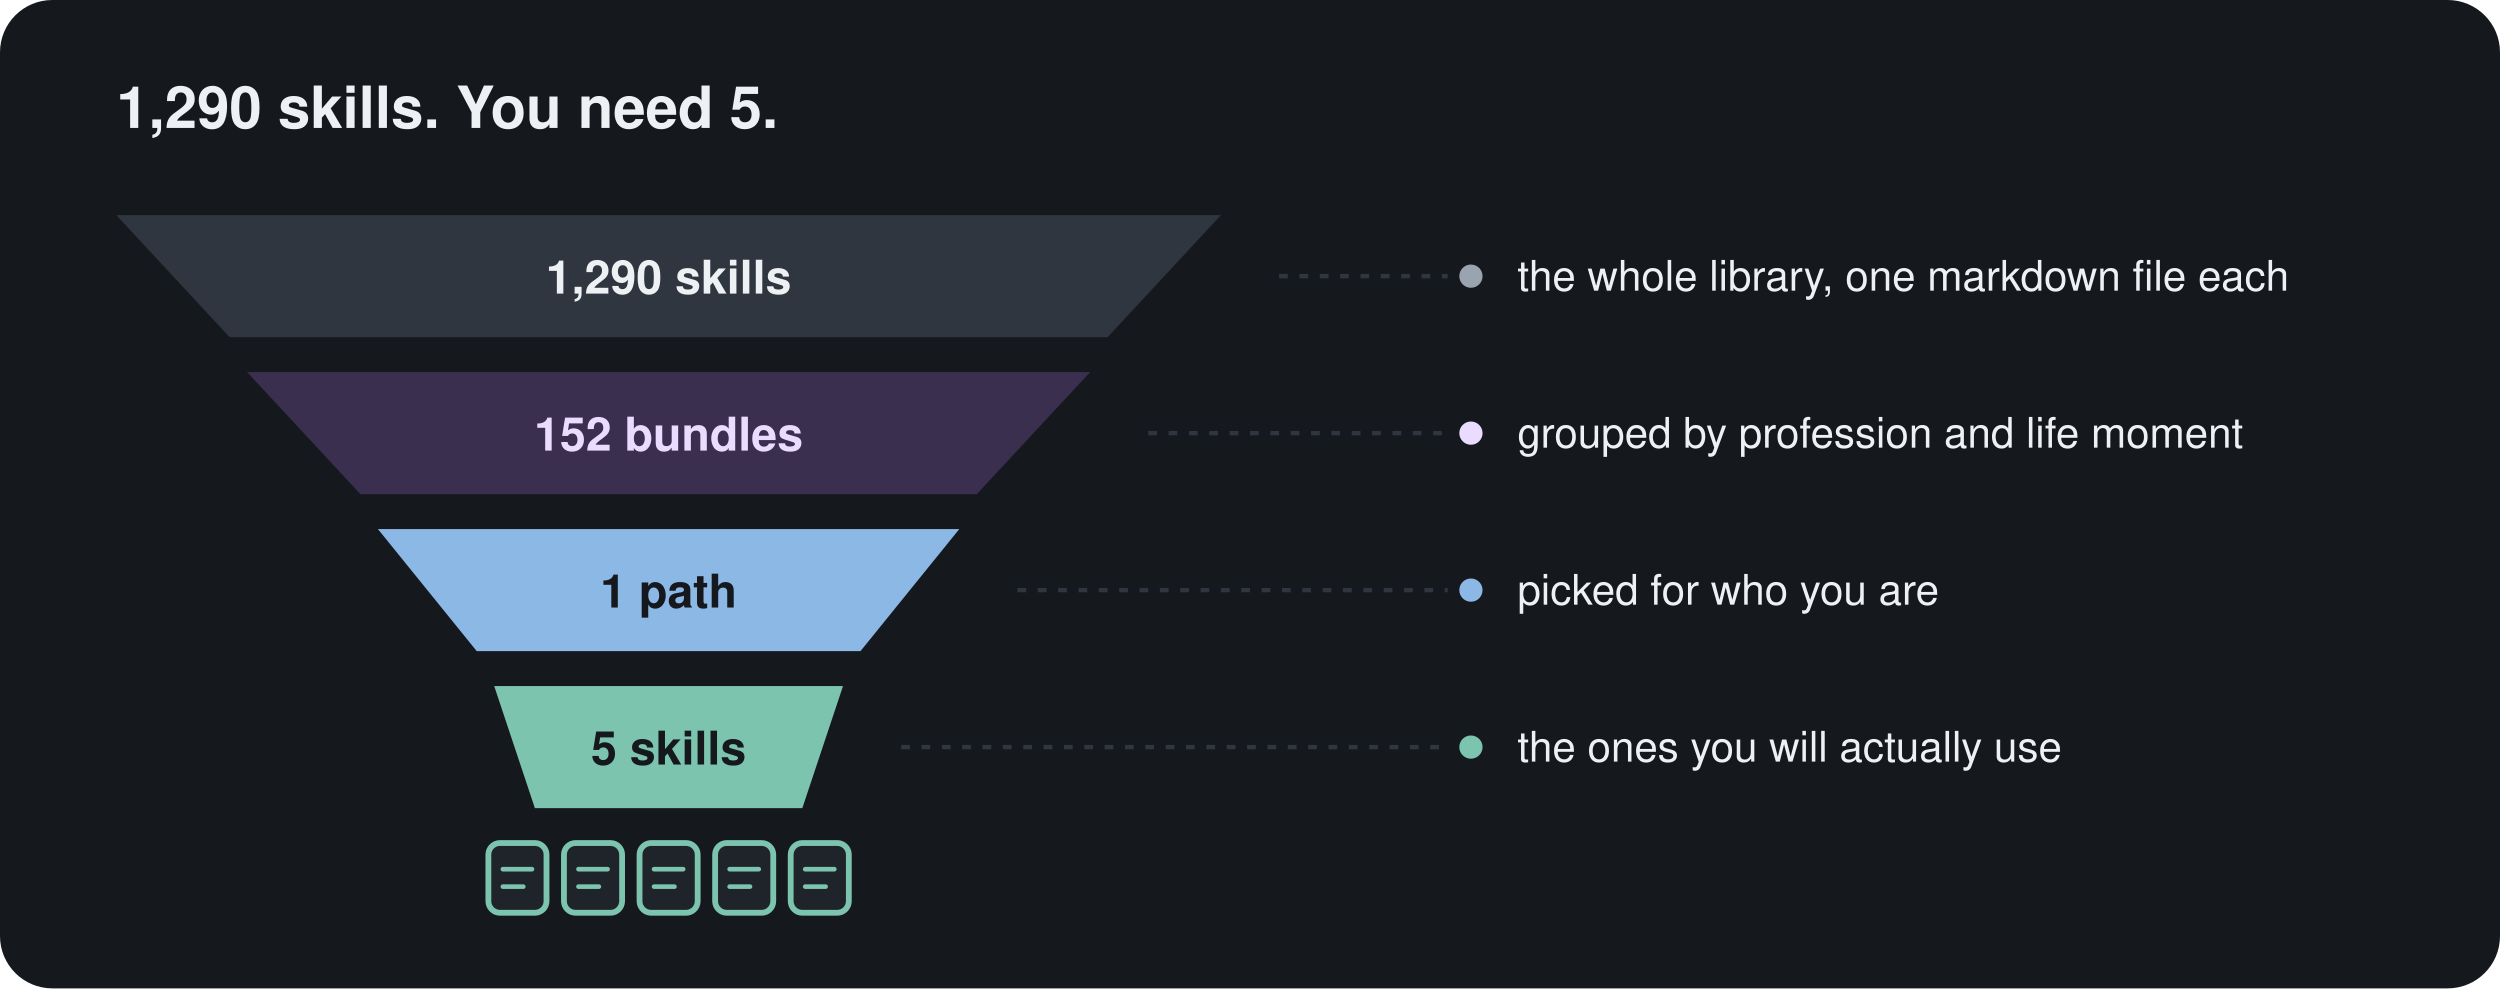
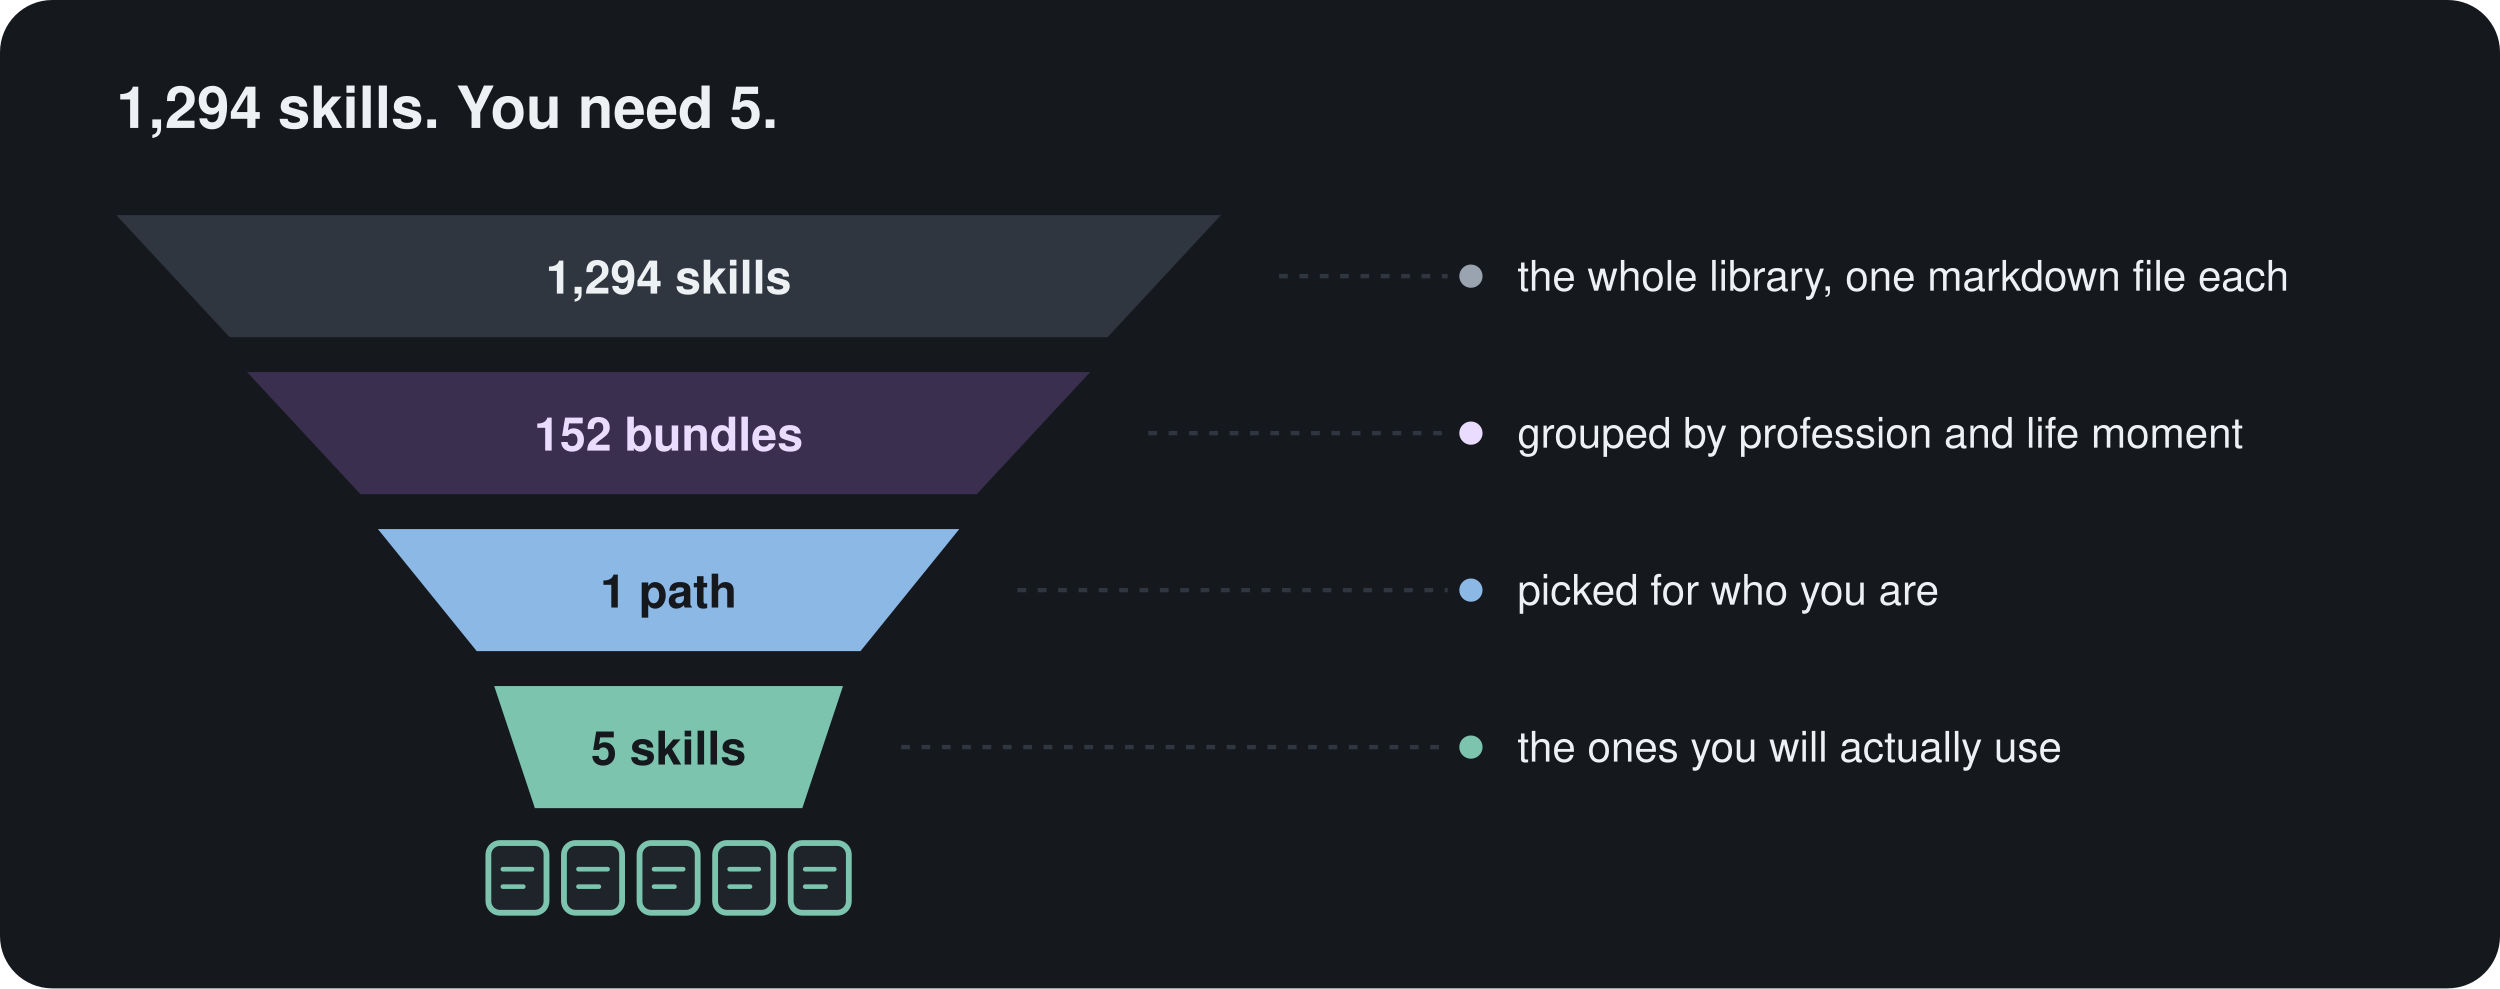
- <svg xmlns="http://www.w3.org/2000/svg" width="860" height="340" viewBox="0 0 860 340" role="img" aria-label="A funnel: 1,290 skills in the library, 152 bundles, one path picked for you, and the 5 skills you will actually use.">
+ <svg xmlns="http://www.w3.org/2000/svg" width="860" height="340" viewBox="0 0 860 340" role="img" aria-label="A funnel: 1,294 skills in the library, 152 bundles, one path picked for you, and the 5 skills you will actually use.">
  <style>
    text{font-family:-apple-system, BlinkMacSystemFont, 'Segoe UI', 'PingFang SC', 'Microsoft YaHei', Helvetica, Arial, sans-serif}
    .ttl{font-size:20px;font-weight:700;fill:#eef1f4}
    .big{font-size:16px;font-weight:700}
    .small{font-size:14.5px;fill:#eef1f4}
    @keyframes rin{0%{opacity:0;transform:translateY(8px)}6%,100%{opacity:1;transform:none}}
    .r0{animation:rin 8s 0.00s infinite both}.r1{animation:rin 8s 0.50s infinite both}.r2{animation:rin 8s 1.00s infinite both}.r3{animation:rin 8s 1.50s infinite both}@keyframes drop0{0%{transform:translate(0,0);opacity:0}8%{opacity:1}70%{transform:translate(108px,208px);opacity:1}82%,100%{transform:translate(108px,208px);opacity:0}}.d0{animation:drop0 3.6s 0.00s ease-in infinite}@keyframes drop1{0%{transform:translate(0,0);opacity:0}8%{opacity:1}70%{transform:translate(54px,208px);opacity:1}82%,100%{transform:translate(54px,208px);opacity:0}}.d1{animation:drop1 3.6s 0.45s ease-in infinite}@keyframes drop2{0%{transform:translate(0,0);opacity:0}8%{opacity:1}70%{transform:translate(0px,208px);opacity:1}82%,100%{transform:translate(0px,208px);opacity:0}}.d2{animation:drop2 3.6s 0.90s ease-in infinite}@keyframes drop3{0%{transform:translate(0,0);opacity:0}8%{opacity:1}70%{transform:translate(-54px,208px);opacity:1}82%,100%{transform:translate(-54px,208px);opacity:0}}.d3{animation:drop3 3.6s 1.35s ease-in infinite}@keyframes drop4{0%{transform:translate(0,0);opacity:0}8%{opacity:1}70%{transform:translate(-108px,208px);opacity:1}82%,100%{transform:translate(-108px,208px);opacity:0}}.d4{animation:drop4 3.6s 1.80s ease-in infinite}@keyframes drop5{0%{transform:translate(0,0);opacity:0}8%{opacity:1}70%{transform:translate(81px,208px);opacity:1}82%,100%{transform:translate(81px,208px);opacity:0}}.d5{animation:drop5 3.6s 2.25s ease-in infinite}@keyframes drop6{0%{transform:translate(0,0);opacity:0}8%{opacity:1}70%{transform:translate(-27px,208px);opacity:1}82%,100%{transform:translate(-27px,208px);opacity:0}}.d6{animation:drop6 3.6s 2.70s ease-in infinite}@keyframes drop7{0%{transform:translate(0,0);opacity:0}8%{opacity:1}70%{transform:translate(-81px,208px);opacity:1}82%,100%{transform:translate(-81px,208px);opacity:0}}.d7{animation:drop7 3.6s 3.15s ease-in infinite}
    .dot{opacity:0}
    @keyframes pop{0%,40%{opacity:0;transform:translateY(-6px)}55%,100%{opacity:1;transform:none}}
    .f{animation:pop 8s infinite both}
    @media (prefers-reduced-motion: reduce){.r0,.r1,.r2,.r3,.f{animation:none!important;opacity:1!important}.dot{animation:none!important;opacity:0!important}}
  </style>
  <rect width="860" height="340" rx="18" fill="#15181d" />
-   <text x="40" y="44" class="ttl">1,290 skills. You need 5.</text>
+   <text x="40" y="44" class="ttl">1,294 skills. You need 5.</text>
  <g class="r0">
    <path d="M40 74H420L381 116H79Z" fill="#2f3640" />
-     <text x="230" y="101" text-anchor="middle" class="big" fill="#eef1f4">1,290 skills</text>
+     <text x="230" y="101" text-anchor="middle" class="big" fill="#eef1f4">1,294 skills</text>
    <path d="M440 95H498" stroke="#2f3640" stroke-width="1.5" stroke-dasharray="3 4" />
    <circle cx="506" cy="95" r="4" fill="#9aa4b1" />
    <text x="522" y="100" class="small">the whole library, one markdown file each</text>
  </g>
  <g class="r1">
    <path d="M85 128H375L336 170H124Z" fill="#3b2f4f" />
    <text x="230" y="155" text-anchor="middle" class="big" fill="#e9dcff">152 bundles</text>
    <path d="M395 149H498" stroke="#2f3640" stroke-width="1.5" stroke-dasharray="3 4" />
    <circle cx="506" cy="149" r="4" fill="#e9dcff" />
    <text x="522" y="154" class="small">grouped by profession and life moment</text>
  </g>
  <g class="r2">
    <path d="M130 182H330L296 224H164Z" fill="#8cb8e6" />
    <text x="230" y="209" text-anchor="middle" class="big" fill="#15181d">1 path</text>
    <path d="M350 203H498" stroke="#2f3640" stroke-width="1.5" stroke-dasharray="3 4" />
    <circle cx="506" cy="203" r="4" fill="#8cb8e6" />
    <text x="522" y="208" class="small">picked for who you are</text>
  </g>
  <g class="r3">
    <path d="M170 236H290L276 278H184Z" fill="#7cc4ae" />
    <text x="230" y="263" text-anchor="middle" class="big" fill="#15181d">5 skills</text>
    <path d="M310 257H498" stroke="#2f3640" stroke-width="1.5" stroke-dasharray="3 4" />
    <circle cx="506" cy="257" r="4" fill="#7cc4ae" />
    <text x="522" y="262" class="small">the ones you will actually use</text>
  </g>
  <circle cx="110" cy="60" r="4" fill="#f2a65a" class="dot d0" />
  <circle cx="170" cy="60" r="4" fill="#f2a65a" class="dot d1" />
  <circle cx="230" cy="60" r="4" fill="#f2a65a" class="dot d2" />
  <circle cx="290" cy="60" r="4" fill="#f2a65a" class="dot d3" />
  <circle cx="350" cy="60" r="4" fill="#f2a65a" class="dot d4" />
  <circle cx="140" cy="60" r="4" fill="#f2a65a" class="dot d5" />
  <circle cx="260" cy="60" r="4" fill="#f2a65a" class="dot d6" />
  <circle cx="320" cy="60" r="4" fill="#f2a65a" class="dot d7" />
  <rect x="168" y="290" width="20" height="24" rx="4" fill="#1f242b" stroke="#7cc4ae" stroke-width="2" class="f" style="animation-delay:2.00s" />
  <path d="M173 299h10M173 305h7" stroke="#7cc4ae" stroke-width="1.6" stroke-linecap="round" class="f" style="animation-delay:2.00s" />
  <rect x="194" y="290" width="20" height="24" rx="4" fill="#1f242b" stroke="#7cc4ae" stroke-width="2" class="f" style="animation-delay:2.15s" />
  <path d="M199 299h10M199 305h7" stroke="#7cc4ae" stroke-width="1.6" stroke-linecap="round" class="f" style="animation-delay:2.15s" />
  <rect x="220" y="290" width="20" height="24" rx="4" fill="#1f242b" stroke="#7cc4ae" stroke-width="2" class="f" style="animation-delay:2.30s" />
  <path d="M225 299h10M225 305h7" stroke="#7cc4ae" stroke-width="1.6" stroke-linecap="round" class="f" style="animation-delay:2.30s" />
  <rect x="246" y="290" width="20" height="24" rx="4" fill="#1f242b" stroke="#7cc4ae" stroke-width="2" class="f" style="animation-delay:2.45s" />
  <path d="M251 299h10M251 305h7" stroke="#7cc4ae" stroke-width="1.6" stroke-linecap="round" class="f" style="animation-delay:2.45s" />
  <rect x="272" y="290" width="20" height="24" rx="4" fill="#1f242b" stroke="#7cc4ae" stroke-width="2" class="f" style="animation-delay:2.60s" />
  <path d="M277 299h10M277 305h7" stroke="#7cc4ae" stroke-width="1.6" stroke-linecap="round" class="f" style="animation-delay:2.60s" />
</svg>
